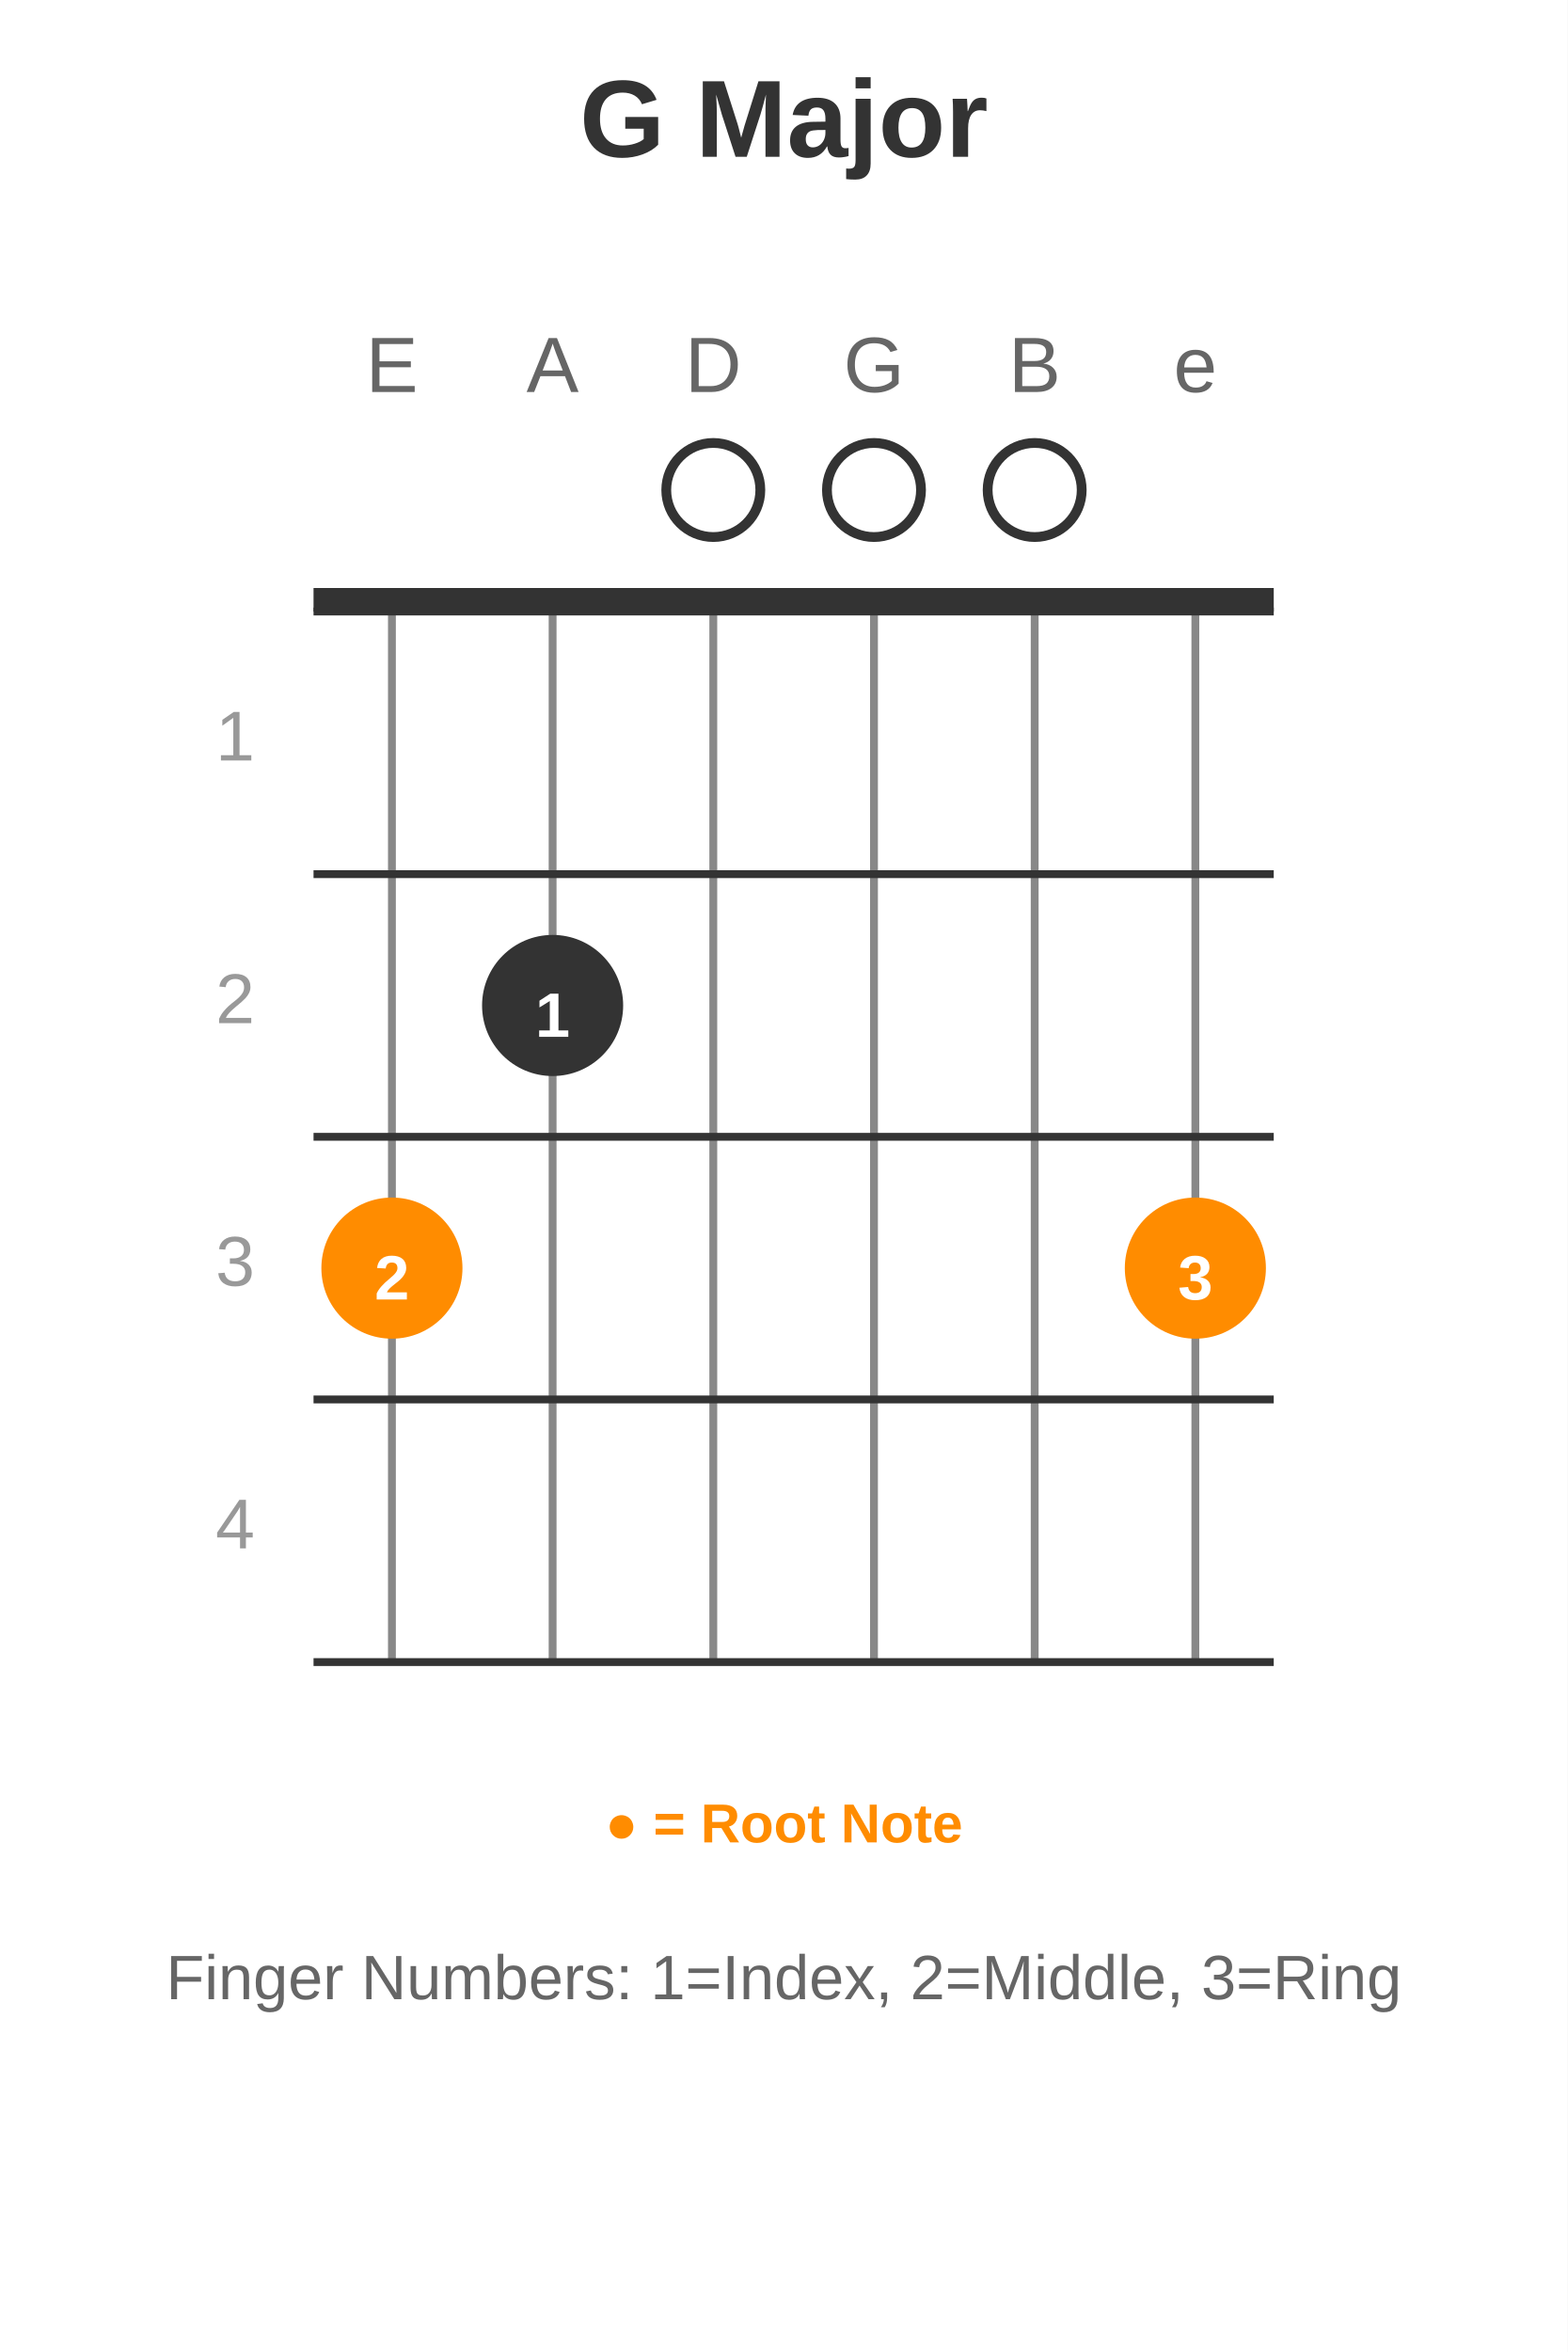
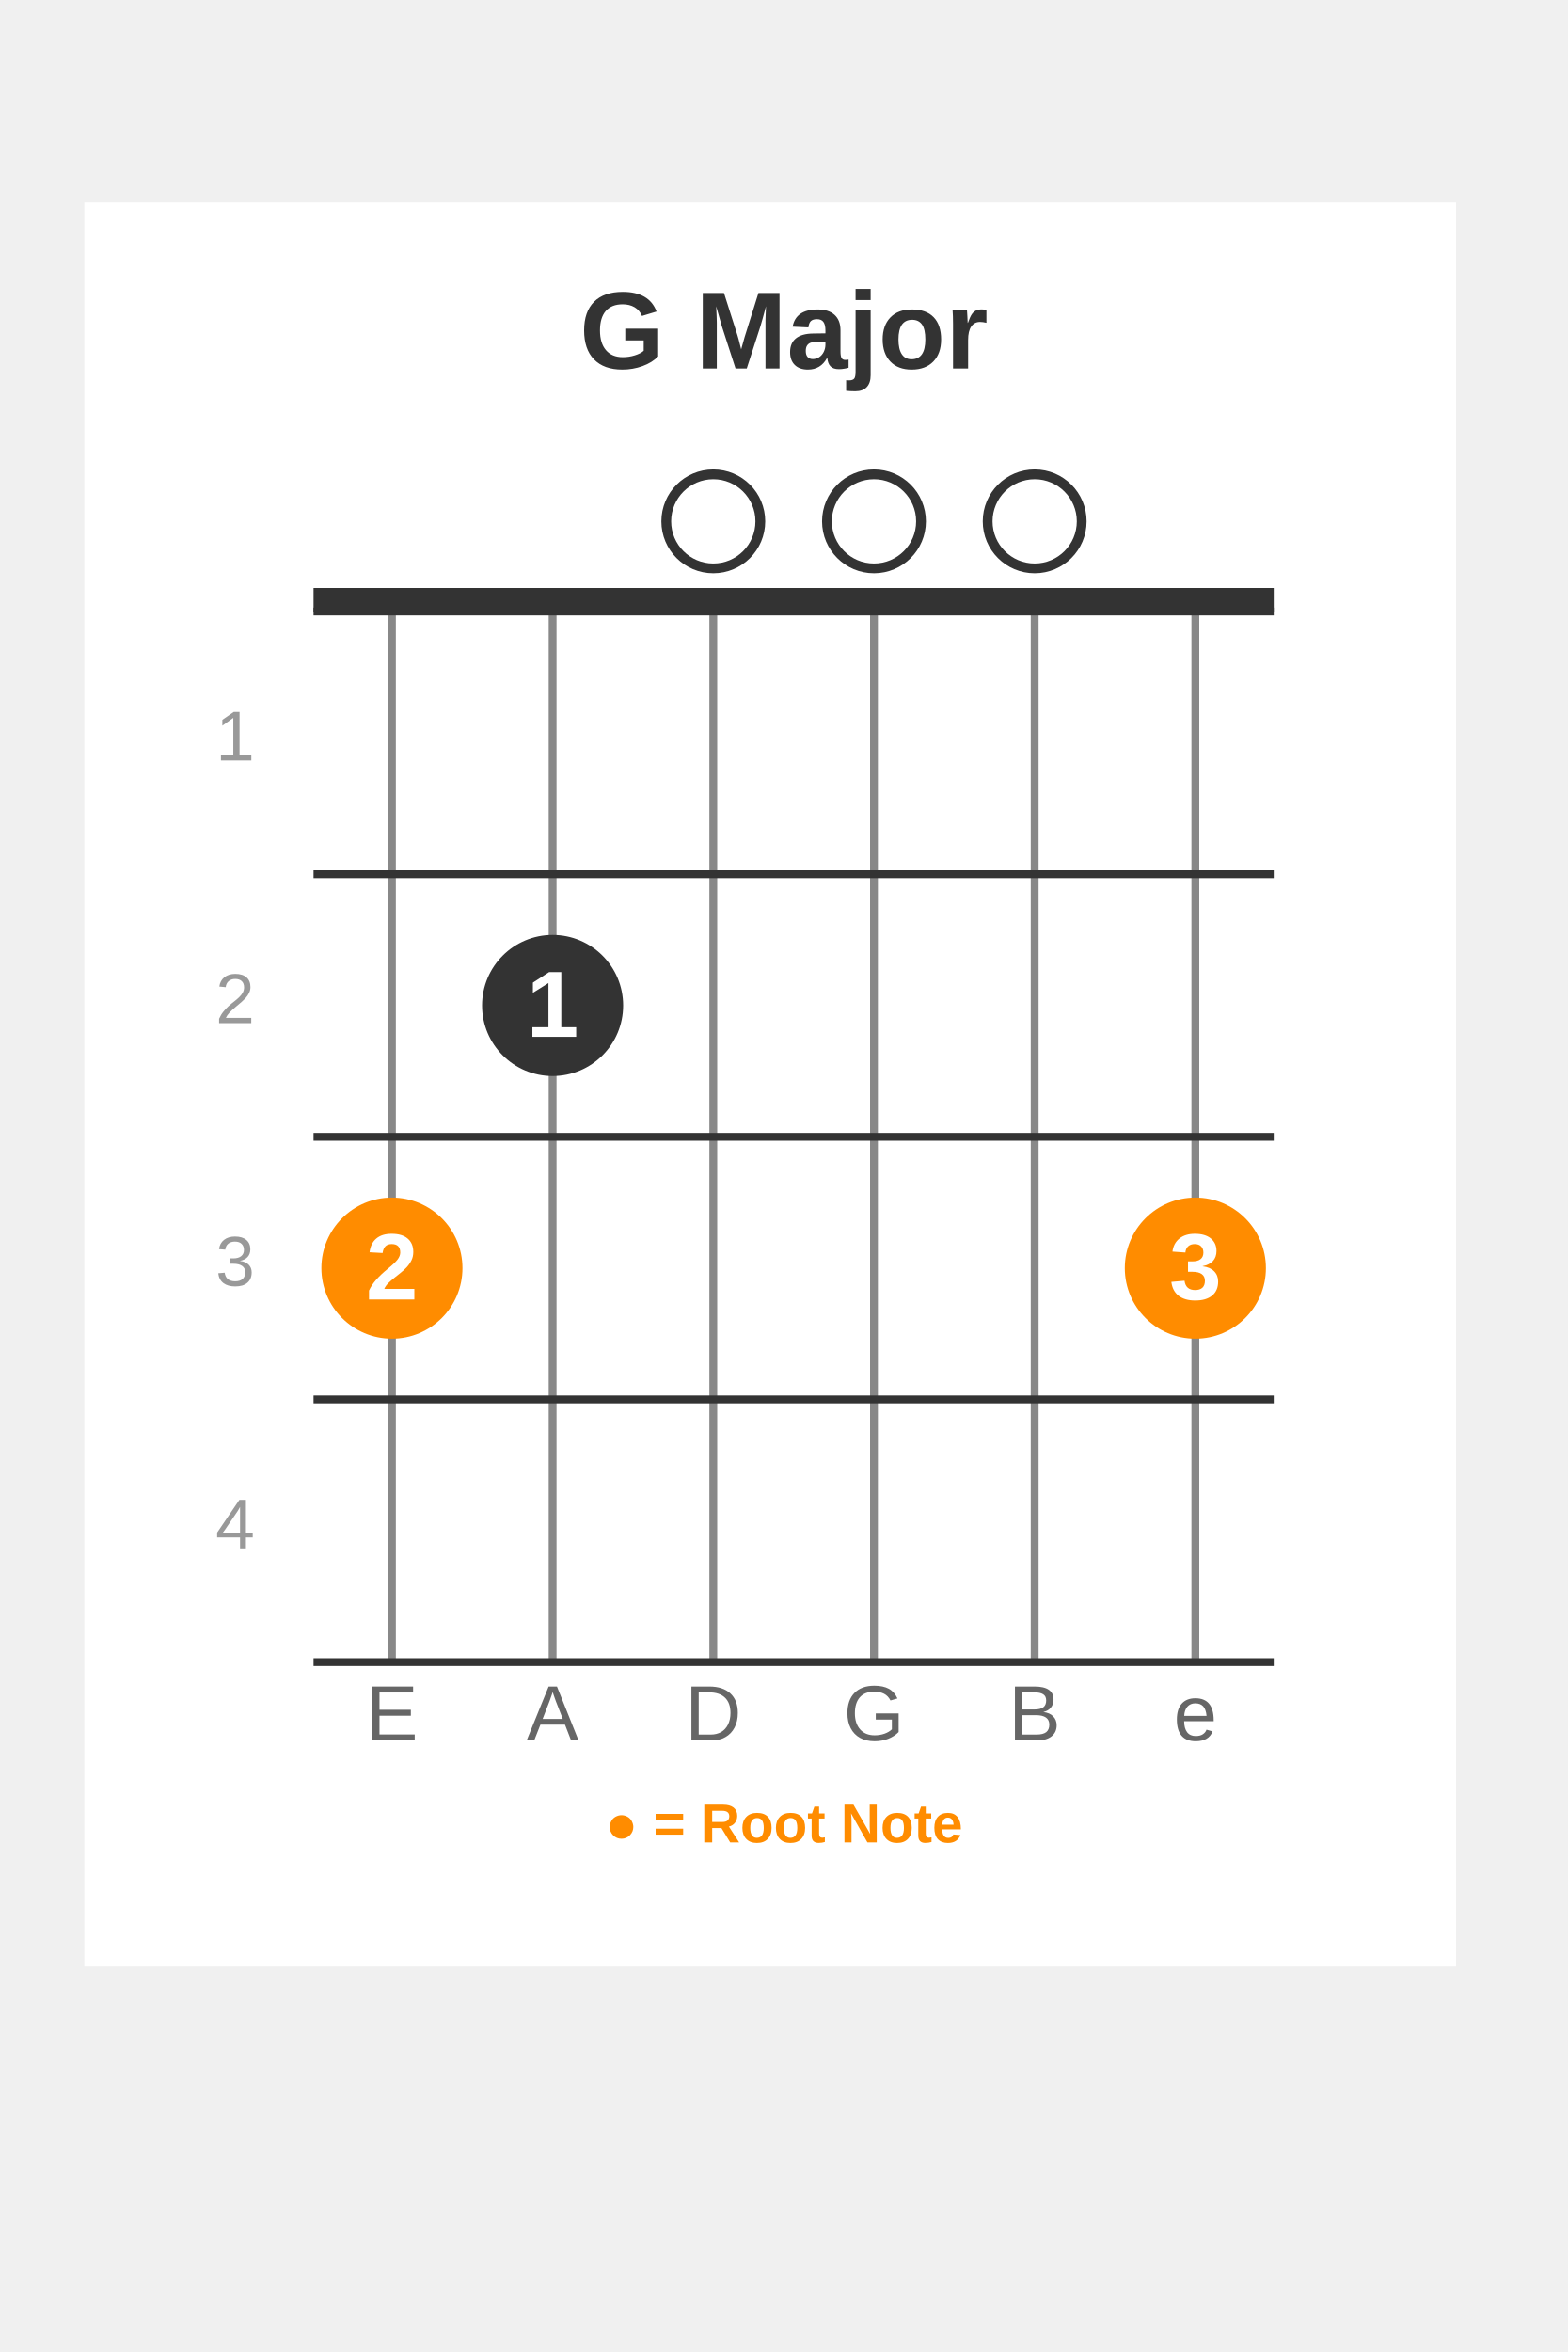
- <svg xmlns="http://www.w3.org/2000/svg" width="400" height="600">
-   <rect width="400" height="600" fill="white" />
-   <text x="200" y="40" font-family="Arial, sans-serif" font-size="28" font-weight="bold" text-anchor="middle" fill="#333">G Major</text>
-   <text x="100" y="100" font-family="Arial, sans-serif" font-size="20" text-anchor="middle" fill="#666">E</text>
-   <text x="141" y="100" font-family="Arial, sans-serif" font-size="20" text-anchor="middle" fill="#666">A</text>
-   <text x="182" y="100" font-family="Arial, sans-serif" font-size="20" text-anchor="middle" fill="#666">D</text>
-   <text x="223" y="100" font-family="Arial, sans-serif" font-size="20" text-anchor="middle" fill="#666">G</text>
-   <text x="264" y="100" font-family="Arial, sans-serif" font-size="20" text-anchor="middle" fill="#666">B</text>
-   <text x="305" y="100" font-family="Arial, sans-serif" font-size="20" text-anchor="middle" fill="#666">e</text>
-   <circle cx="182" cy="125" r="12" fill="none" stroke="#333" stroke-width="2.5" />
-   <circle cx="223" cy="125" r="12" fill="none" stroke="#333" stroke-width="2.5" />
-   <circle cx="264" cy="125" r="12" fill="none" stroke="#333" stroke-width="2.5" />
-   <rect x="80" y="150" width="245" height="6" fill="#333" />
-   <line x1="100" y1="156" x2="100" y2="424" stroke="#888" stroke-width="2" />
-   <line x1="141" y1="156" x2="141" y2="424" stroke="#888" stroke-width="2" />
-   <line x1="182" y1="156" x2="182" y2="424" stroke="#888" stroke-width="2" />
-   <line x1="223" y1="156" x2="223" y2="424" stroke="#888" stroke-width="2" />
-   <line x1="264" y1="156" x2="264" y2="424" stroke="#888" stroke-width="2" />
-   <line x1="305" y1="156" x2="305" y2="424" stroke="#888" stroke-width="2" />
-   <line x1="80" y1="156" x2="325" y2="156" stroke="#333" stroke-width="2" />
-   <line x1="80" y1="223" x2="325" y2="223" stroke="#333" stroke-width="2" />
-   <line x1="80" y1="290" x2="325" y2="290" stroke="#333" stroke-width="2" />
-   <line x1="80" y1="357" x2="325" y2="357" stroke="#333" stroke-width="2" />
-   <line x1="80" y1="424" x2="325" y2="424" stroke="#333" stroke-width="2" />
-   <text x="60" y="194" font-family="Arial, sans-serif" font-size="18" text-anchor="middle" fill="#999">1</text>
-   <text x="60" y="261" font-family="Arial, sans-serif" font-size="18" text-anchor="middle" fill="#999">2</text>
-   <text x="60" y="328" font-family="Arial, sans-serif" font-size="18" text-anchor="middle" fill="#999">3</text>
-   <text x="60" y="395" font-family="Arial, sans-serif" font-size="18" text-anchor="middle" fill="#999">4</text>
-   <circle cx="100" cy="323.5" r="18" fill="#FF8C00" />
-   <text x="100" y="331.5" font-family="Arial, sans-serif" font-size="16" font-weight="bold" text-anchor="middle" fill="white">2</text>
-   <circle cx="141" cy="256.5" r="18" fill="#333" />
-   <text x="141" y="264.5" font-family="Arial, sans-serif" font-size="16" font-weight="bold" text-anchor="middle" fill="white">1</text>
-   <circle cx="305" cy="323.5" r="18" fill="#FF8C00" />
-   <text x="305" y="331.5" font-family="Arial, sans-serif" font-size="16" font-weight="bold" text-anchor="middle" fill="white">3</text>
-   <text x="200" y="470" font-family="Arial, sans-serif" font-size="14" text-anchor="middle" fill="#FF8C00" font-weight="bold">● = Root Note</text>
-   <text x="200" y="510" font-family="Arial, sans-serif" font-size="16" text-anchor="middle" fill="#666">Finger Numbers: 1=Index, 2=Middle, 3=Ring</text>
+ <svg xmlns="http://www.w3.org/2000/svg" width="400" height="600" version="1.1" id="svg27">
+   <defs id="defs27" />
+   <rect width="350" height="450" fill="#ffffff" id="rect1" x="21.521" y="51.65" />
+   <text x="200" y="94" font-family="Arial, sans-serif" font-size="28px" font-weight="bold" text-anchor="middle" fill="#333333" id="text1">G Major</text>
+   <text x="100" y="444" font-family="Arial, sans-serif" font-size="20px" text-anchor="middle" fill="#666666" id="text2">E</text>
+   <text x="141" y="444" font-family="Arial, sans-serif" font-size="20px" text-anchor="middle" fill="#666666" id="text3">A</text>
+   <text x="182" y="444" font-family="Arial, sans-serif" font-size="20px" text-anchor="middle" fill="#666666" id="text4">D</text>
+   <text x="223" y="444" font-family="Arial, sans-serif" font-size="20px" text-anchor="middle" fill="#666666" id="text5">G</text>
+   <text x="264" y="444" font-family="Arial, sans-serif" font-size="20px" text-anchor="middle" fill="#666666" id="text6">B</text>
+   <text x="305" y="444" font-family="Arial, sans-serif" font-size="20px" text-anchor="middle" fill="#666666" id="text7">e</text>
+   <circle cx="182" cy="133" r="12" fill="none" stroke="#333333" stroke-width="2.5" id="circle7" />
+   <circle cx="223" cy="133" r="12" fill="none" stroke="#333333" stroke-width="2.5" id="circle8" />
+   <circle cx="264" cy="133" r="12" fill="none" stroke="#333333" stroke-width="2.5" id="circle9" />
+   <rect x="80" y="150" width="245" height="6" fill="#333" id="rect9" />
+   <line x1="100" y1="156" x2="100" y2="424" stroke="#888" stroke-width="2" id="line9" />
+   <line x1="141" y1="156" x2="141" y2="424" stroke="#888" stroke-width="2" id="line10" />
+   <line x1="182" y1="156" x2="182" y2="424" stroke="#888" stroke-width="2" id="line11" />
+   <line x1="223" y1="156" x2="223" y2="424" stroke="#888" stroke-width="2" id="line12" />
+   <line x1="264" y1="156" x2="264" y2="424" stroke="#888" stroke-width="2" id="line13" />
+   <line x1="305" y1="156" x2="305" y2="424" stroke="#888" stroke-width="2" id="line14" />
+   <line x1="80" y1="156" x2="325" y2="156" stroke="#333" stroke-width="2" id="line15" />
+   <line x1="80" y1="223" x2="325" y2="223" stroke="#333" stroke-width="2" id="line16" />
+   <line x1="80" y1="290" x2="325" y2="290" stroke="#333" stroke-width="2" id="line17" />
+   <line x1="80" y1="357" x2="325" y2="357" stroke="#333" stroke-width="2" id="line18" />
+   <line x1="80" y1="424" x2="325" y2="424" stroke="#333" stroke-width="2" id="line19" />
+   <text x="60" y="194" font-family="Arial, sans-serif" font-size="18" text-anchor="middle" fill="#999" id="text19">1</text>
+   <text x="60" y="261" font-family="Arial, sans-serif" font-size="18" text-anchor="middle" fill="#999" id="text20">2</text>
+   <text x="60" y="328" font-family="Arial, sans-serif" font-size="18" text-anchor="middle" fill="#999" id="text21">3</text>
+   <text x="60" y="395" font-family="Arial, sans-serif" font-size="18" text-anchor="middle" fill="#999" id="text22">4</text>
+   <circle cx="100" cy="323.5" r="18" fill="#FF8C00" id="circle22" />
+   <text x="100" y="331.5" font-family="Arial, sans-serif" font-size="16" font-weight="bold" text-anchor="middle" fill="white" id="text23" style="font-size:24px">2</text>
+   <circle cx="141" cy="256.5" r="18" fill="#333" id="circle23" />
+   <text x="141" y="264.5" font-family="Arial, sans-serif" font-size="16" font-weight="bold" text-anchor="middle" fill="white" id="text24" style="font-size:24px">1</text>
+   <circle cx="305" cy="323.5" r="18" fill="#FF8C00" id="circle24" />
+   <text x="305" y="331.5" font-family="Arial, sans-serif" font-size="16" font-weight="bold" text-anchor="middle" fill="white" id="text25" style="font-size:24px">3</text>
+   <text x="200" y="470" font-family="Arial, sans-serif" font-size="14" text-anchor="middle" fill="#FF8C00" font-weight="bold" id="text26">● = Root Note</text>
</svg>
